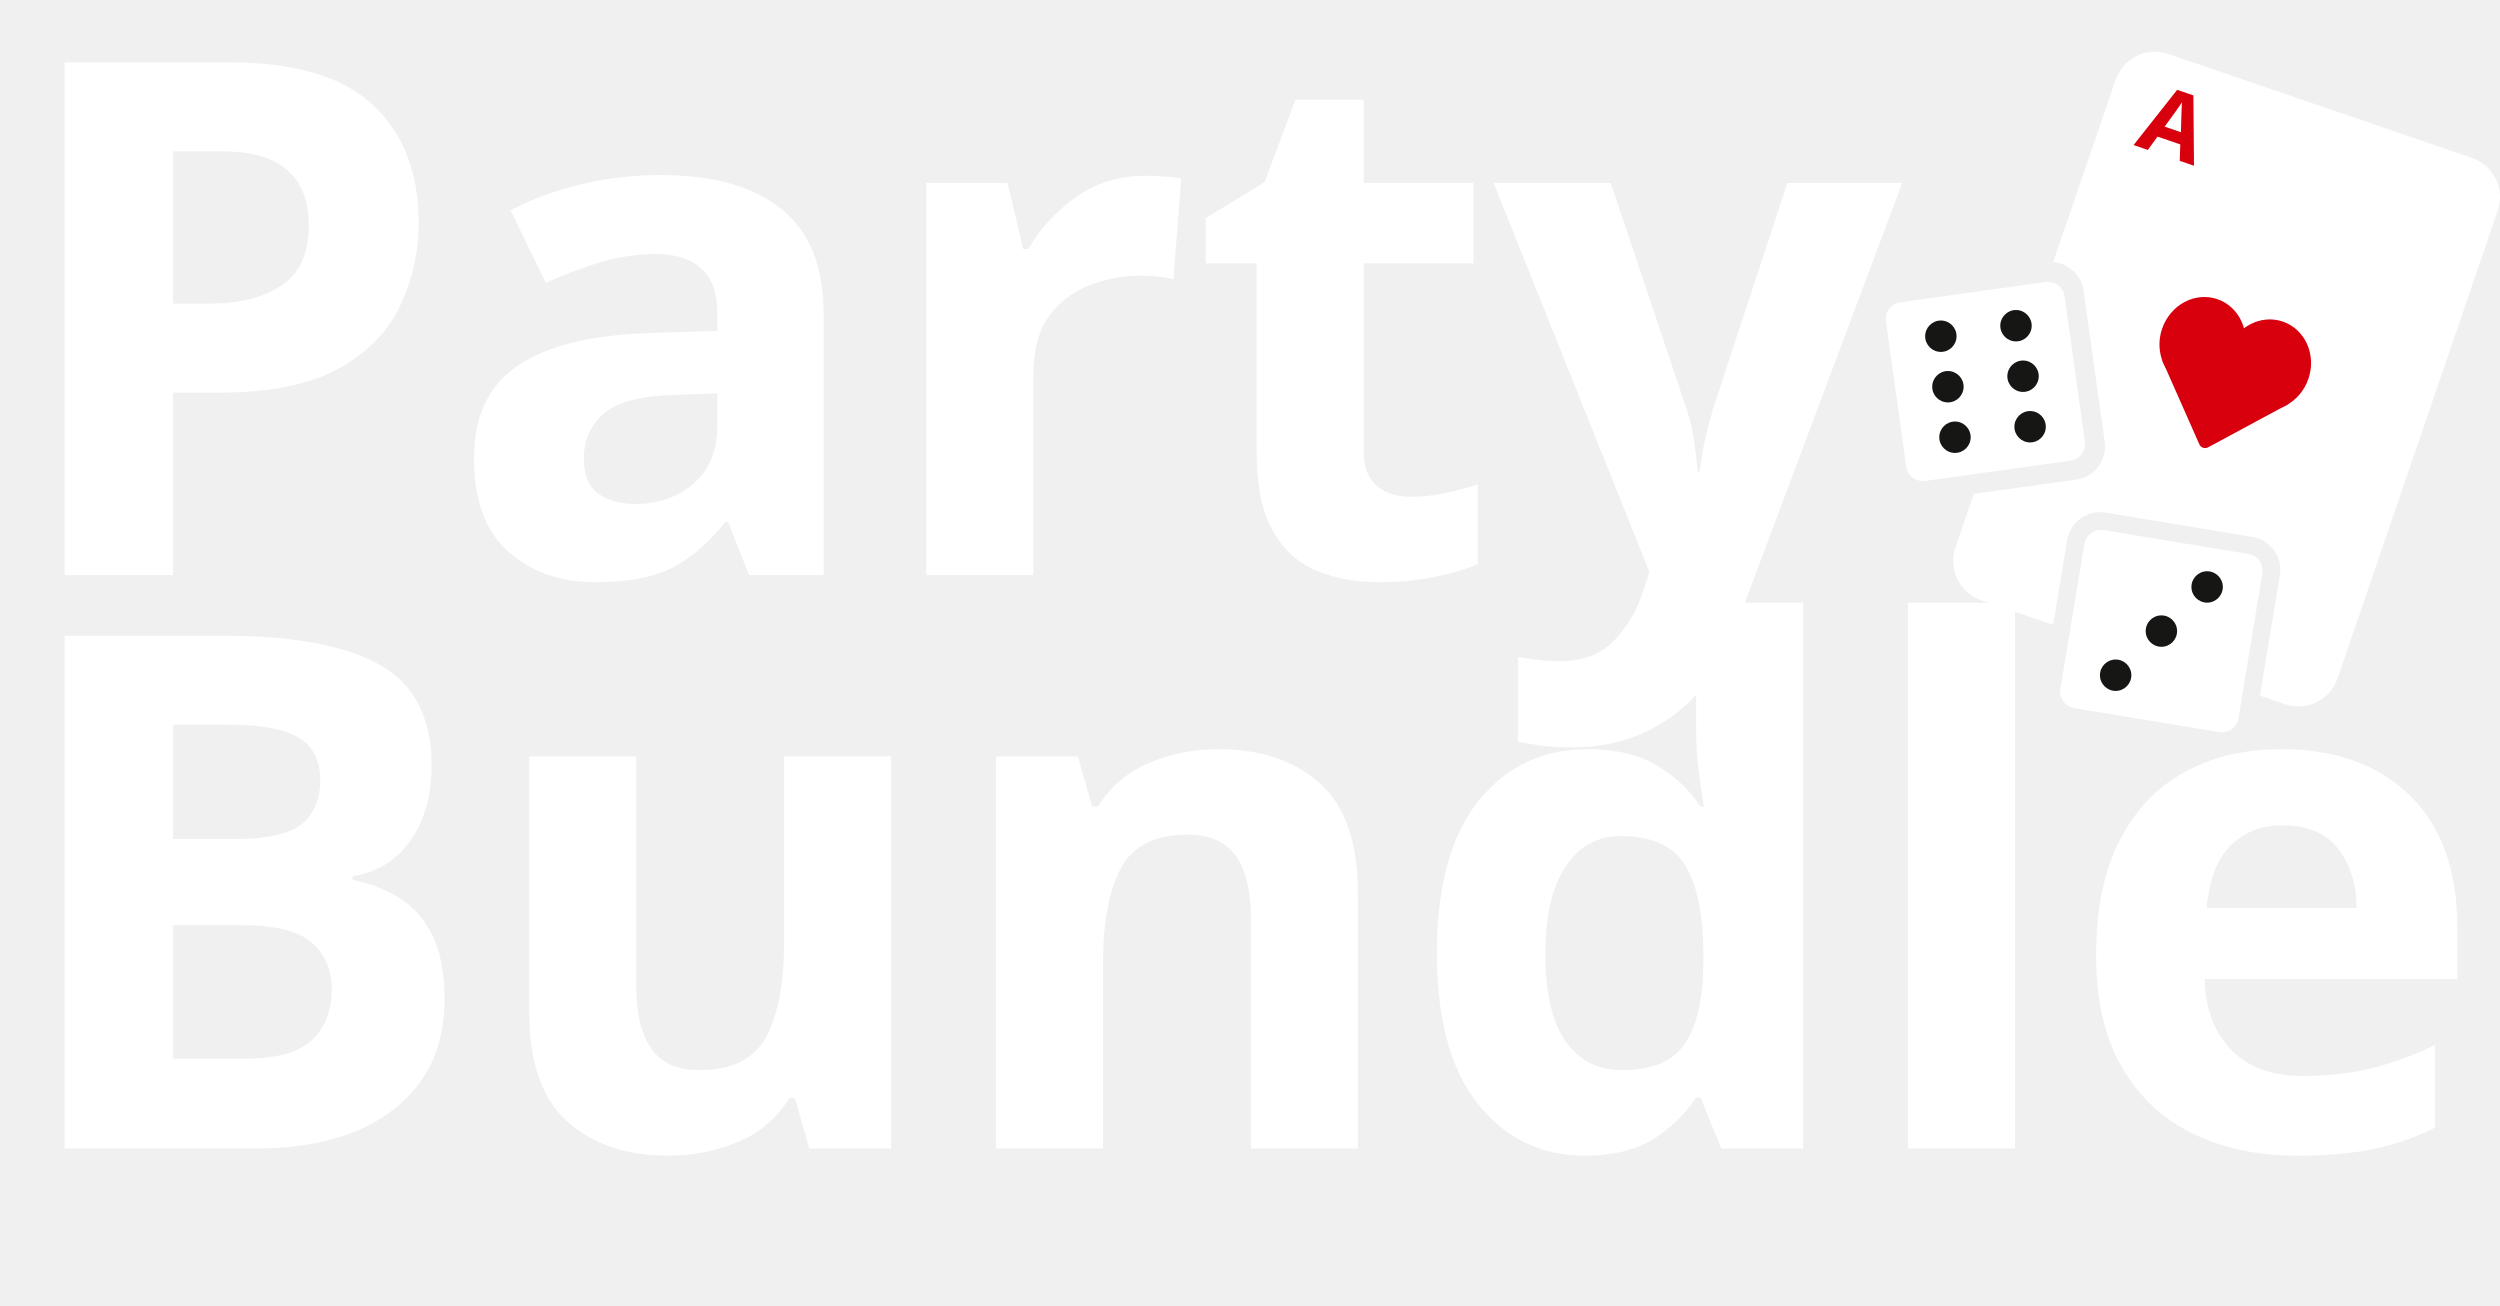
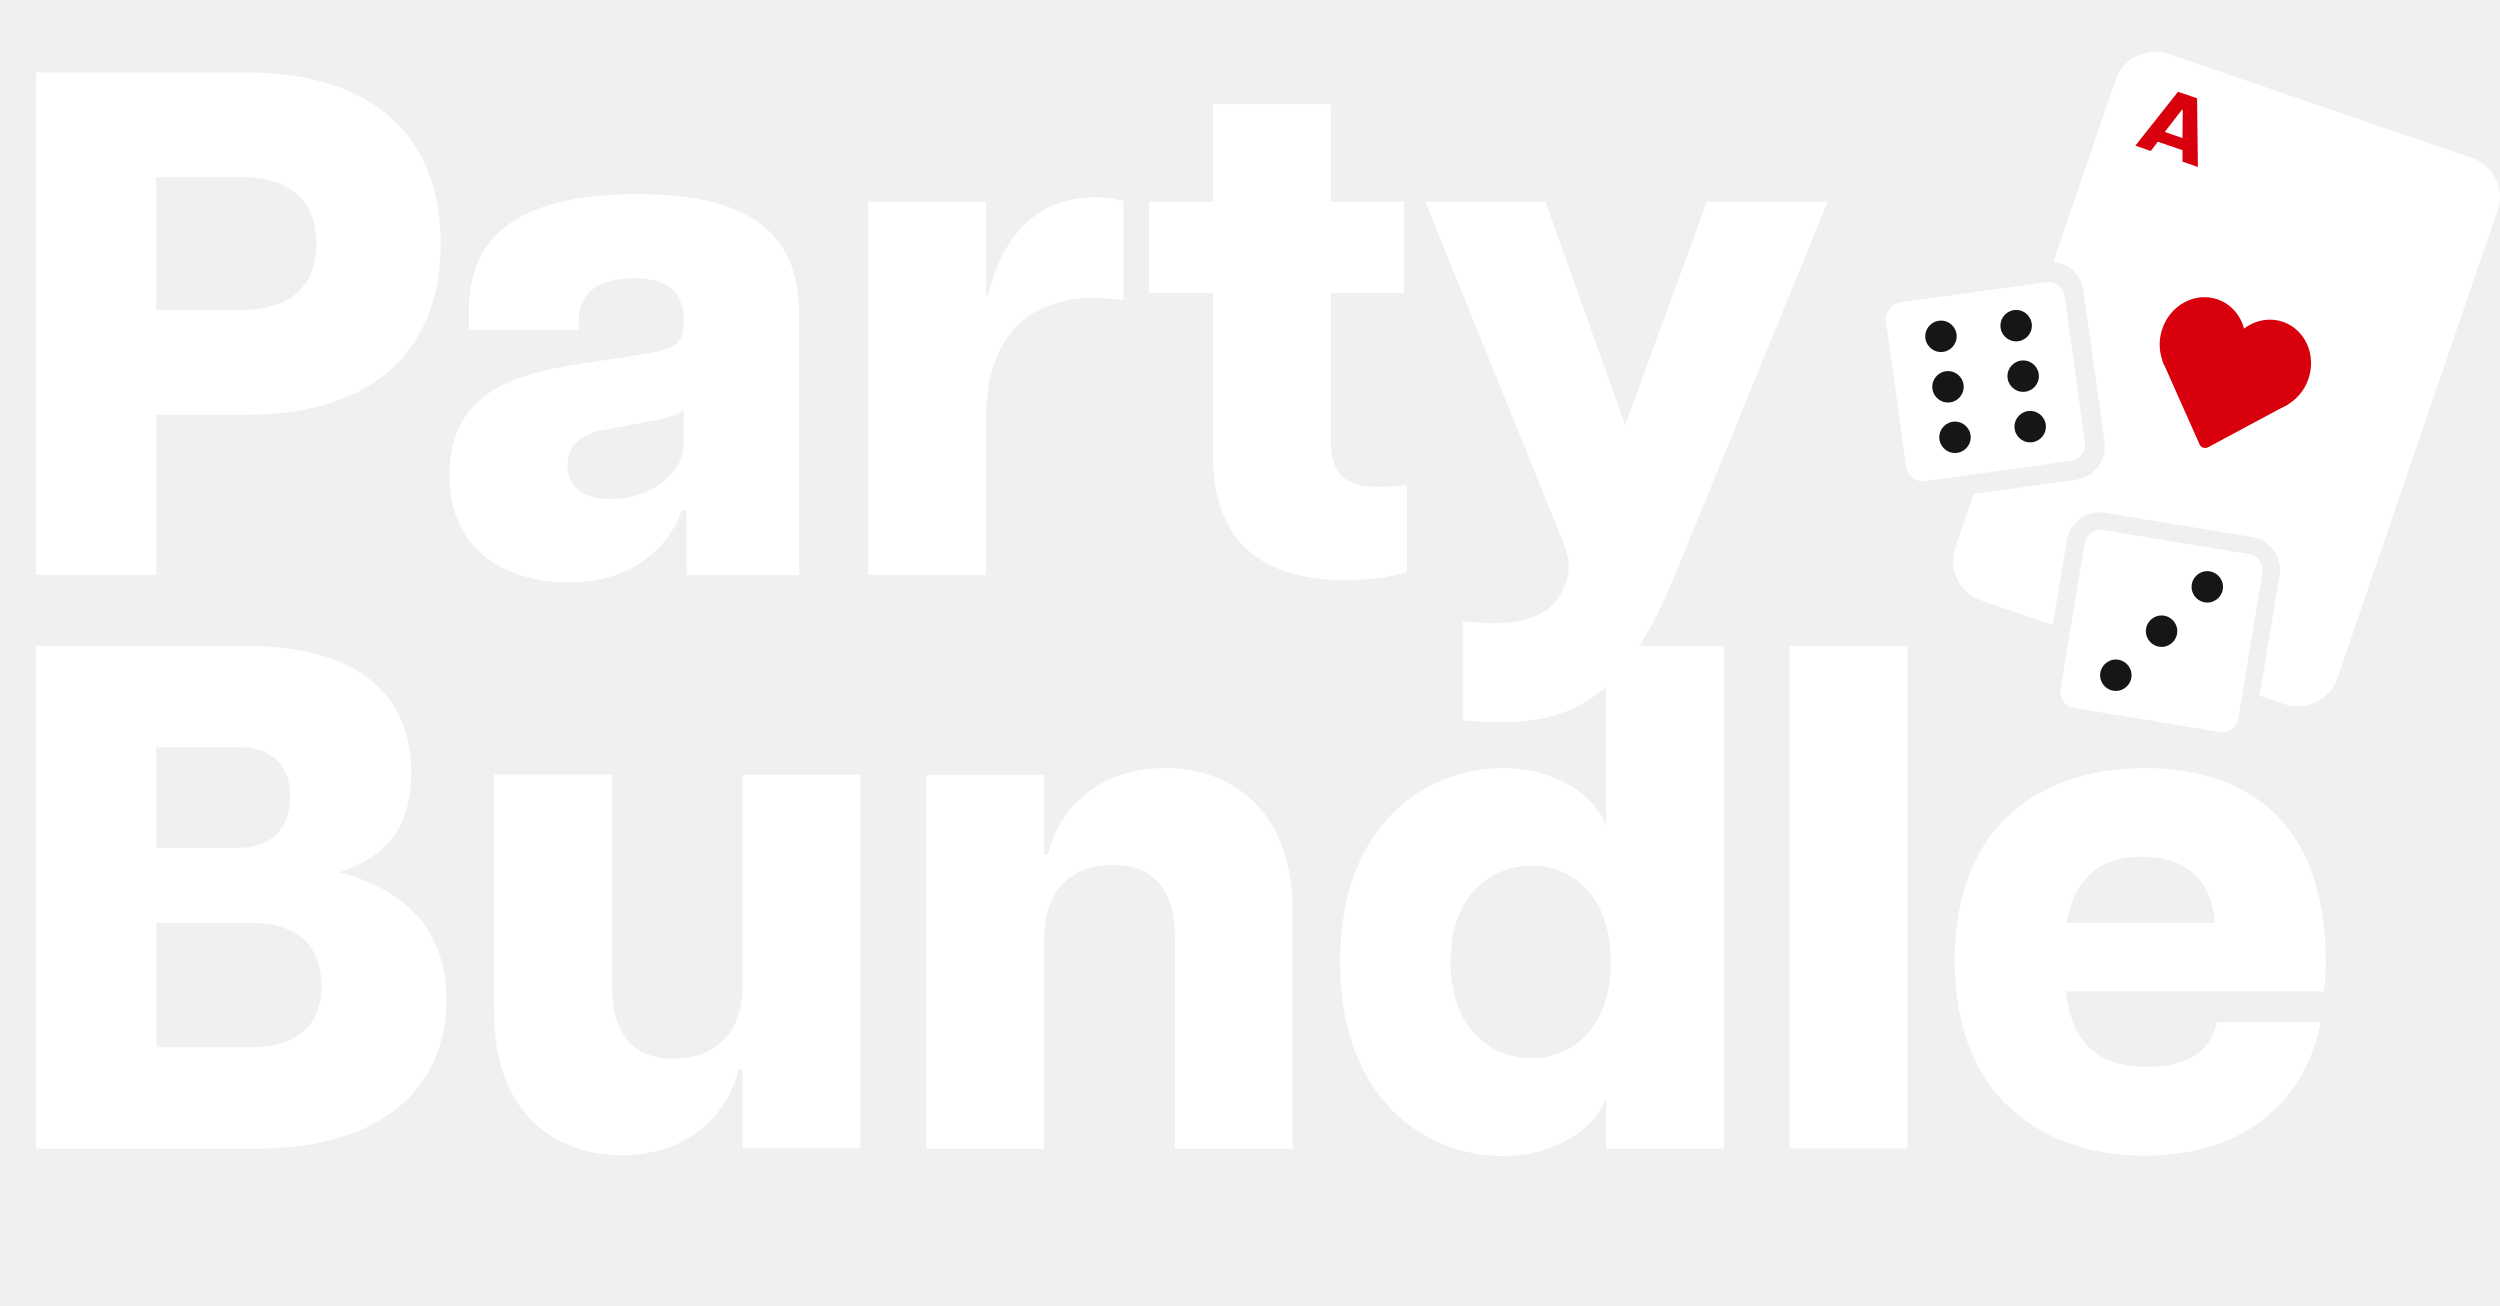
- <svg xmlns="http://www.w3.org/2000/svg" width="891.25" height="465.426" viewBox="0 0 891.25 465.426">
+ <svg xmlns="http://www.w3.org/2000/svg" version="1.1" id="Lag_1" x="0px" y="0px" viewBox="0 0 891.2 465.4" style="enable-background:new 0 0 891.2 465.4;" xml:space="preserve">
+   <style type="text/css">
+ 	.st0{enable-background:new    ;}
+ 	.st1{fill:#FFFFFF;}
+ 	.st2{fill:#D9000D;}
+ 	.st3{fill:#161615;}
+ </style>
  <g transform="translate(-573.39 -81.997)">
-     <text transform="translate(573.39 286.997)" fill="#fff" font-size="256" font-family="ArticulatCF-ExtraBold, Articulat CF" font-weight="800" letter-spacing="-0.01em">
-       <tspan x="0" y="0">Party</tspan>
-     </text>
-     <text transform="translate(573.39 491.423)" fill="#fff" font-size="256" font-family="ArticulatCF-ExtraBold, Articulat CF" font-weight="800" letter-spacing="-0.01em">
-       <tspan x="0" y="0">Bundle</tspan>
-     </text>
+     <g class="st0">
+       <path class="st1" d="M586.4,107.8h74.2c49.2,0,69.9,25.9,69.9,60.9c0,35.3-20.7,61.2-69.9,61.2h-31.5V287h-42.8V107.8z     M659.1,192.5c19.2,0,27.1-9.7,27.1-23.8c0-13.8-7.9-23.6-27.1-23.6h-30v47.4H659.1z" />
+       <path class="st1" d="M733.6,251.4c0-31.2,26.1-36.6,48.1-39.9l20-3.1c11.8-1.8,15.4-3.3,15.4-11.8v-0.3c0-12.3-8.4-15.1-17.4-15.1    c-9.5,0-20,2.6-20,15.6v2.8h-39.2v-6.9c0-25.9,16.9-41.5,60.2-41.5c41.2,0,57.6,14.8,57.6,43V287h-40.2v-23h-1.8    c-2,6.7-11.8,25.6-40.2,25.6C755.1,289.6,733.6,279.3,733.6,251.4z M791,259.9c14.3,0,26.1-9.2,26.1-19.5v-12.5    c-2.3,2.8-9,3.6-12.8,4.4l-16.6,3.1c-9,2-12,6.9-12,12.3C775.6,253.7,779,259.9,791,259.9z" />
+       <path class="st1" d="M882.9,153.9h42v33h0.8c5.1-21,17.7-34.6,37.9-34.6c2.8,0,6.1,0.3,10.2,1.3V189c-4.4-0.5-7.4-0.8-10.8-0.8    c-18.4,0-38.1,9.5-38.1,43V287h-42V153.9z" />
+       <path class="st1" d="M1005.8,244.8v-58.4H983v-32.5h22.8v-34.8h42v34.8h26.1v32.5h-26.1v52.5c0,9.2,2.6,16.6,16.1,16.6    c2.8,0,5.1,0,11-0.5v31c-6.4,1.8-14.1,2.8-22,2.8C1024.2,288.8,1005.8,275.7,1005.8,244.8z" />
+       <path class="st1" d="M1130.7,291.9c2.8-6.4,2.6-10.5-0.8-18.4l-48.4-119.6h42.8l28.4,79.6l29.2-79.6h43l-53.8,131.6    c-17.9,43.8-35.1,57.6-76.3,53.2v-35.3C1122.5,307,1128.4,297,1130.7,291.9z" />
+     </g>
+     <g class="st0">
+       <path class="st1" d="M586.4,312.2h74.2c40.7,0,59.4,17.7,59.4,45.1c0,20-9.2,30.2-25.6,35.6c27.4,7.4,38.1,24.1,38.1,45.6    c0,28.9-20,53-68.4,53h-77.8V312.2z M659.1,384.2c8.4,0,17.7-4.6,17.7-18.4c0-13.3-9.2-17.4-17.7-17.4h-30v35.8H659.1z     M662.7,455.3c19.7,0,25.3-10.8,25.3-21.8c0-11.5-5.6-22.5-25.3-22.5h-33.5v44.3H662.7z" />
+       <path class="st1" d="M813.5,459.4c13.3,0,24.6-7.4,24.6-26.4v-74.8h42v133.1h-42v-28.2h-1.5c-2.6,13.1-15.4,30.7-41.5,30.7    c-25.9,0-45.6-17.2-45.6-50.7v-85h42v74.8C791.5,452,800.2,459.4,813.5,459.4z" />
+       <path class="st1" d="M970.2,390.3c-13.3,0-24.6,7.4-24.6,26.4v74.8h-42V358.3h42v28.2h1.5c2.6-13.1,15.4-30.7,41.5-30.7    c25.9,0,45.6,17.2,45.6,50.7v85h-42v-74.8C992.2,397.7,983.5,390.3,970.2,390.3z" />
+       <path class="st1" d="M1051.1,424.9c0-49.2,30.7-69.1,57.9-69.1c19.7,0,33.3,10.5,36.9,20.5v-64h42v179.2h-42v-17.9    c-3.6,10-17.2,20.5-36.9,20.5C1081.8,494,1051.1,474.3,1051.1,424.9z M1119.4,459.2c14.6,0,28.2-10.8,28.2-34.3    s-13.6-34.3-28.2-34.3c-14.8,0-28.9,10.8-28.9,34.3S1104.6,459.2,1119.4,459.2z" />
+       <path class="st1" d="M1211.3,312.2h42v179.2h-42V312.2z" />
+       <path class="st1" d="M1270.2,424.4c0-49.7,32.3-68.6,67.8-68.6c34.3,0,64.5,17.2,64.5,69.1c0,4.9-0.3,7.4-0.8,10.5h-91.9    c2.3,19.5,12.5,26.9,28.9,26.9c17.2,0,22.8-7.2,25.1-15.9h36.9c-6.1,30.7-30,47.6-62.7,47.6C1305,494,1270.2,476.1,1270.2,424.4z     M1362.9,411c-0.8-11.5-6.7-23.6-25.9-23.6c-15.6,0-24.3,8.2-26.9,23.6H1362.9z" />
+     </g>
    <g transform="translate(1269.7 100.423)">
-       <path d="M893.56,124.766,785.306,87.7a14.786,14.786,0,0,0-18.781,9.2L744.266,161.9a11.912,11.912,0,0,1,10.841,10.218l7.527,53.863a11.922,11.922,0,0,1-10.159,13.458l-36.51,5.1-6.544,19.114a14.782,14.782,0,0,0,9.2,18.781l25.647,8.785,4.99-30.182a11.923,11.923,0,0,1,13.706-9.821l52.3,8.648a11.92,11.92,0,0,1,9.816,13.706l-7.088,42.895,8.88,3.039a14.79,14.79,0,0,0,18.786-9.2l57.1-166.758A14.785,14.785,0,0,0,893.56,124.766Z" transform="translate(-708.619 -86.893)" fill="#fff" />
+       <path class="st1" d="M184.9,37.9L76.7,0.8C69-1.8,60.6,2.3,57.9,10c0,0,0,0,0,0L35.6,75c5.6,0.4,10.1,4.7,10.8,10.2l7.5,53.9    c0.9,6.5-3.6,12.5-10.2,13.5c0,0,0,0,0,0l-36.5,5.1l-6.5,19.1c-2.6,7.7,1.5,16.1,9.2,18.8c0,0,0,0,0,0l25.6,8.8l5-30.2    c1.1-6.5,7.2-10.9,13.7-9.8l52.3,8.6c6.5,1.1,10.9,7.2,9.8,13.7c0,0,0,0,0,0l-7.1,42.9l8.9,3c7.7,2.6,16.1-1.5,18.8-9.2    c0,0,0,0,0,0l57.1-166.8C196.8,48.9,192.7,40.5,184.9,37.9C184.9,37.9,184.9,37.9,184.9,37.9z" />
      <g transform="translate(69.184 83.286)">
-         <ellipse cx="16.346" cy="15.238" rx="16.346" ry="15.238" transform="matrix(0.324, -0.946, 0.946, 0.324, 0, 30.929)" fill="#d9000d" />
-         <ellipse cx="16.346" cy="15.238" rx="16.346" ry="15.238" transform="matrix(0.324, -0.946, 0.946, 0.324, 23.33, 38.918)" fill="#d9000d" />
-         <path d="M735.928,145.118l-13.209-29.876,28.39-9.282,16.714,24.764L739.1,146.206A2.254,2.254,0,0,1,735.928,145.118Z" transform="translate(-717.373 -88.461)" fill="#d9000d" />
+         <ellipse transform="matrix(0.324 -0.9461 0.9461 0.324 -5.9776 32.4398)" class="st2" cx="19.7" cy="20.4" rx="16.3" ry="15.2" />
+         <ellipse transform="matrix(0.324 -0.9461 0.9461 0.324 2.235 59.9116)" class="st2" cx="43" cy="28.4" rx="16.3" ry="15.2" />
+         <path class="st2" d="M18.6,56.7L5.3,26.8l28.4-9.3l16.7,24.8L21.7,57.7c-1.1,0.6-2.5,0.2-3.1-0.9C18.6,56.8,18.6,56.7,18.6,56.7z     " />
      </g>
-       <text transform="translate(64.315 33.287) rotate(18.903)" fill="#d9000d" font-size="33" font-family="ArticulatCF-ExtraBold, Articulat CF" font-weight="800">
-         <tspan x="0" y="0">A</tspan>
-       </text>
+       <g class="st0">
+         <path class="st2" d="M80.1,14.3l6.8,2.3l0.3,24.5l-5.5-1.9l0-4.1l-8.8-3l-2.5,3.3l-5.5-1.9L80.1,14.3z M81.7,30.8l0.1-10     l-0.3-0.1l-6.1,7.9L81.7,30.8z" />
+       </g>
    </g>
    <g transform="translate(1244.908 181.686)">
-       <rect width="64.327" height="64.327" rx="6" transform="matrix(0.99, -0.138, 0.138, 0.99, 0, 8.904)" fill="#fff" />
-       <circle cx="5.598" cy="5.598" r="5.598" transform="translate(14.8 14.572)" fill="#161615" />
-       <circle cx="5.598" cy="5.598" r="5.598" transform="translate(17.316 32.579)" fill="#161615" />
-       <circle cx="5.598" cy="5.598" r="5.598" transform="translate(19.833 50.586)" fill="#161615" />
-       <circle cx="5.598" cy="5.598" r="5.598" transform="translate(41.582 10.829)" fill="#161615" />
-       <circle cx="5.598" cy="5.598" r="5.598" transform="translate(44.099 28.836)" fill="#161615" />
-       <circle cx="5.598" cy="5.598" r="5.598" transform="translate(46.615 46.843)" fill="#161615" />
+       <path class="st1" d="M5.9,8.1l51.8-7.2C61,0.4,64.1,2.7,64.5,6l7.2,51.8c0.5,3.3-1.8,6.3-5.1,6.8l-51.8,7.2    c-3.3,0.5-6.3-1.8-6.8-5.1L0.8,14.8C0.4,11.6,2.7,8.5,5.9,8.1z" />
+       <circle class="st3" cx="20.4" cy="20.2" r="5.6" />
+       <circle class="st3" cx="22.9" cy="38.2" r="5.6" />
+       <circle class="st3" cx="25.4" cy="56.2" r="5.6" />
+       <circle class="st3" cx="47.2" cy="16.4" r="5.6" />
+       <circle class="st3" cx="49.7" cy="34.4" r="5.6" />
+       <circle class="st3" cx="52.2" cy="52.4" r="5.6" />
    </g>
    <g transform="translate(1306.946 270.001)">
-       <rect width="64.327" height="64.327" rx="6" transform="translate(10.489 0) rotate(9.385)" fill="#fff" />
-       <circle cx="5.598" cy="5.598" r="5.598" transform="translate(31.38 31.379)" fill="#161615" />
-       <circle cx="5.598" cy="5.598" r="5.598" transform="translate(15.075 47.113)" fill="#161615" />
-       <circle cx="5.598" cy="5.598" r="5.598" transform="translate(47.685 15.646)" fill="#161615" />
+       <path class="st1" d="M16.4,1L68,9.5c3.3,0.5,5.5,3.6,4.9,6.9L64.4,68c-0.5,3.3-3.6,5.5-6.9,4.9L5.9,64.4c-3.3-0.5-5.5-3.6-4.9-6.9    L9.5,5.9C10.1,2.7,13.1,0.4,16.4,1z" />
+       <circle class="st3" cx="37" cy="37" r="5.6" />
+       <circle class="st3" cx="20.7" cy="52.7" r="5.6" />
+       <circle class="st3" cx="53.3" cy="21.2" r="5.6" />
    </g>
  </g>
</svg>
